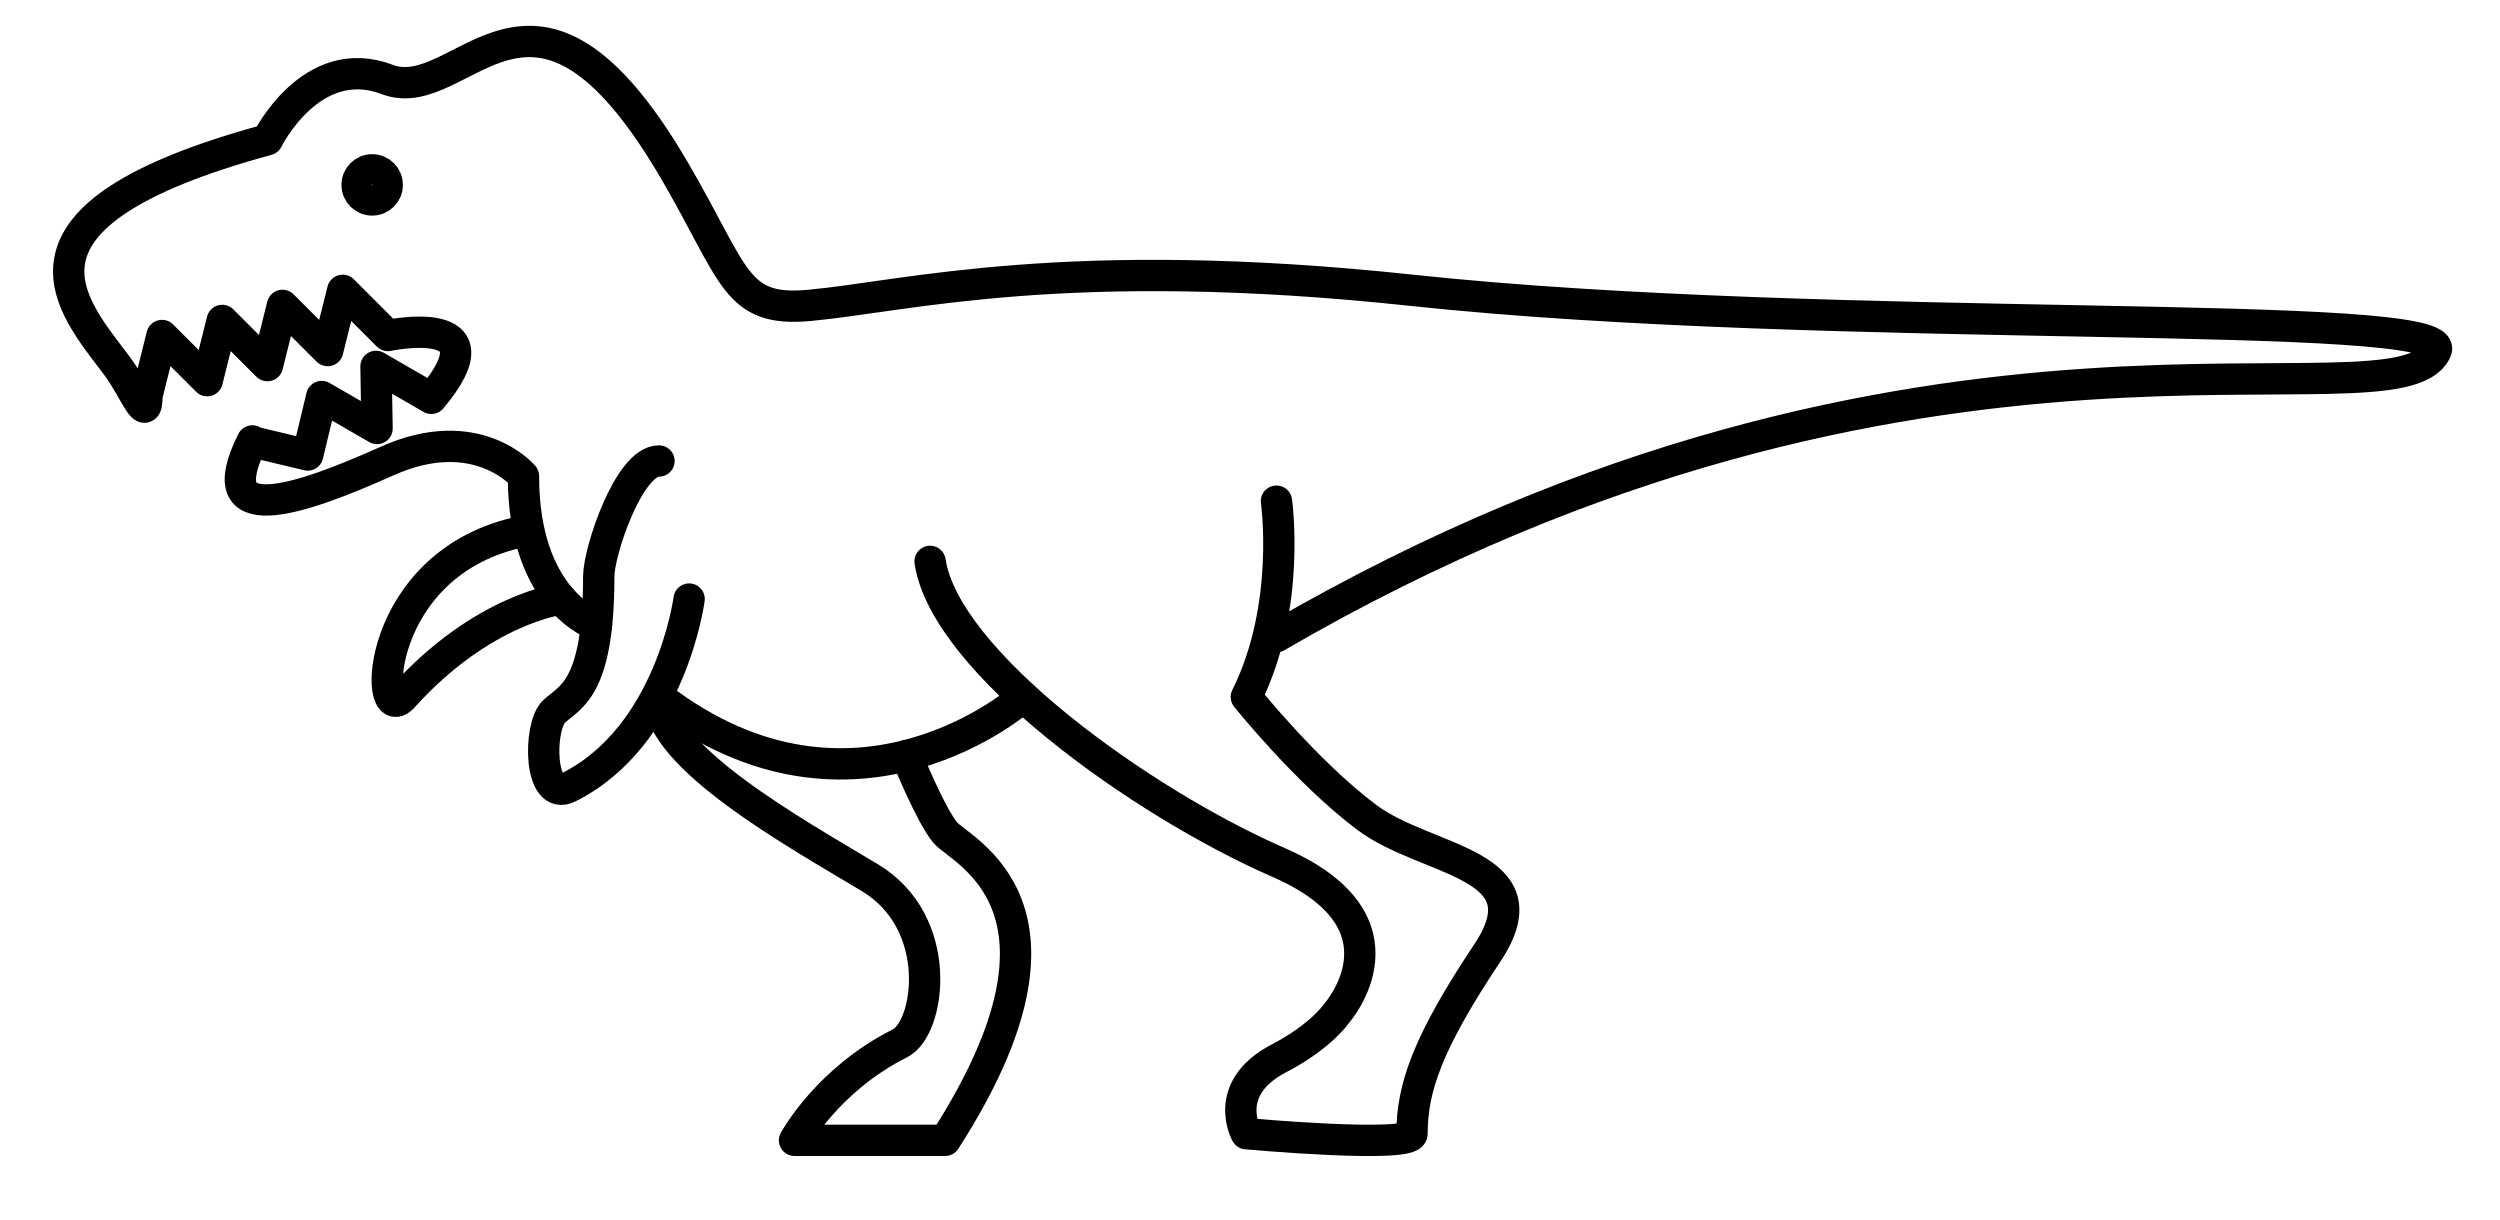
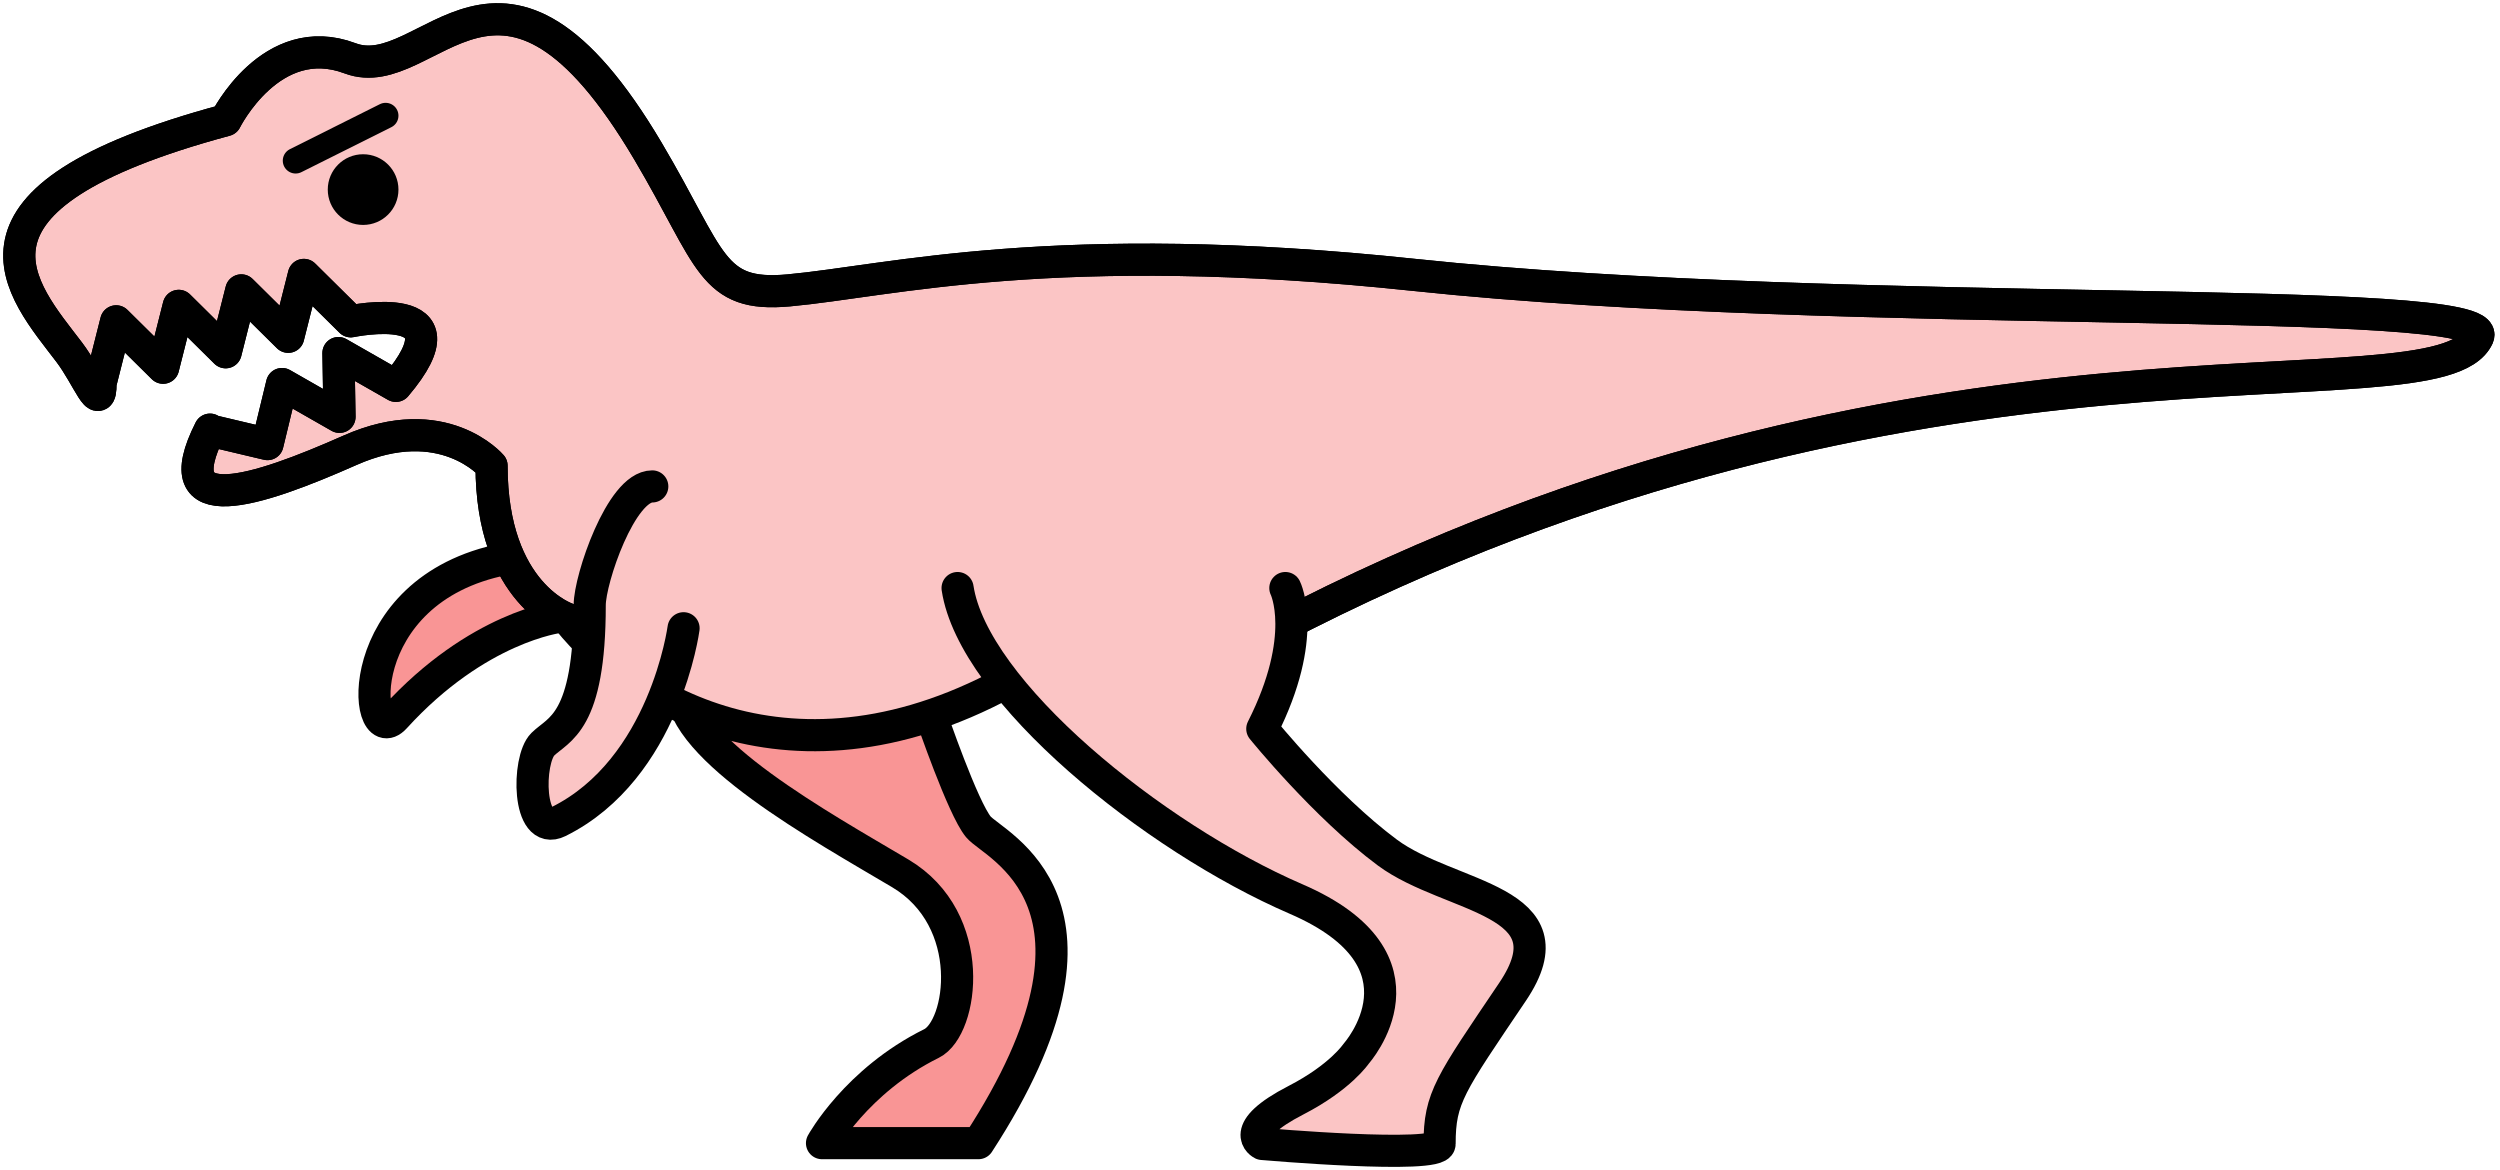
- <svg xmlns="http://www.w3.org/2000/svg" width="100%" height="100%" viewBox="0 0 166 81" version="1.1" xml:space="preserve" style="fill-rule:evenodd;clip-rule:evenodd;stroke-linecap:round;stroke-linejoin:round;stroke-miterlimit:1;">
-   <g transform="matrix(1,0,0,1,-46,-171)">
-     <g id="Artboard2" transform="matrix(0.783019,0,0,0.380282,-390.142,154.648)">
-       <rect x="557" y="43" width="212" height="213" style="fill:none;" />
-       <g id="Layer2" transform="matrix(1.27711,0,0,2.62963,460.907,-2459.68)">
-         <g>
-           <path d="M114.85,993.232C114.85,993.232 110,991.667 110,983.333C110,983.333 106.91,979.667 100.955,982.333C95,985 89,987 92,981L92,981.054L95.674,981.935L96.605,978.052L100.279,980.174L100.21,976.051L103.884,978.172C108.768,972.345 101,974 101,974L98,971L97,975L94,972L93,976L90,973L89,977L86,974L85,978C85,980 84.2,977.6 83,976C80,972 74.379,966.072 93,961C93,961 95.91,955.079 100.955,957C106,958.921 110.572,946.898 120,963C124.099,970 124.018,972.46 129,972C135.459,971.403 146,968.536 169,971C197,974 238.301,972.118 237,975C234.45,980.649 203,969 160,994" style="fill:none;stroke:black;stroke-width:2.08px;" />
-           <path d="M160,985C160,985 161,992 158,998C158,998 162,1003 166,1006C170,1009 178,1009 174,1015C170,1021 169,1024 169,1027C169,1028 158,1027 158,1027C158,1027 156.32,1024 160.16,1022C163,1020.52 164,1019 164,1019C164,1019 169.32,1013 160.16,1009C151,1005 138,995.667 137,989" style="fill:none;stroke:black;stroke-width:2.08px;" />
-           <path d="M143.197,998C143.197,998 132,1008 119,998" style="fill:none;stroke:black;stroke-width:2.08px;" />
-           <path d="M135.431,1001.89C135.431,1001.89 137,1005.78 138,1007C139,1008.22 148,1011.89 138,1027.44L128,1027.44C128,1027.44 130.183,1023.41 135,1021C137,1020 138,1013 133,1010C128,1007 119,1002 119,998" style="fill:none;stroke:black;stroke-width:2.08px;" />
-           <path d="M121,991.5C121,991.5 119.812,1000.59 113,1004C111,1005 111,1000 112,999C113,998 115,997.667 115,990C115,988.333 117,982.333 119,982.333" style="fill:none;stroke:black;stroke-width:2.08px;" />
-           <path d="M112.504,991.5C112.504,991.5 107.293,992.119 102,998C100,1000.22 100,989 110,987" style="fill:none;stroke:black;stroke-width:2.08px;" />
-         </g>
-         <g transform="matrix(1,0,0,1,0.954915,-1)">
-           <circle cx="99" cy="965" r="1" style="fill:rgb(255,0,255);stroke:black;stroke-width:2.08px;" />
-         </g>
-       </g>
-     </g>
-   </g>
+ <svg xmlns="http://www.w3.org/2000/svg" width="389" height="182" viewBox="0 0 389 182" fill="none">
+   <path fill-rule="evenodd" clip-rule="evenodd" d="M144.94 111.5C144.94 111.5 149.807 125.73 152.241 128.667C154.675 131.604 176.578 140.439 152.241 177.874H127.904C127.904 177.874 133.217 168.172 144.94 162.37C149.807 159.963 152.241 143.111 140.072 135.889C127.904 128.667 106 116.63 106 107" fill="#F99595" />
+   <path d="M144.94 111.5C144.94 111.5 149.807 125.73 152.241 128.667C154.675 131.604 176.578 140.439 152.241 177.874H127.904C127.904 177.874 133.217 168.172 144.94 162.37C149.807 159.963 152.241 143.111 140.072 135.889C127.904 128.667 106 116.63 106 107" stroke="black" stroke-width="5" stroke-miterlimit="1" stroke-linecap="round" stroke-linejoin="round" />
+   <path fill-rule="evenodd" clip-rule="evenodd" d="M87 96C87 96 74.318 97.49 61.436 111.648C56.569 116.993 54.163 91.815 78.5 87" fill="#F99595" />
+   <path d="M87 96C87 96 74.318 97.49 61.436 111.648C56.569 116.993 54.163 91.815 78.5 87" stroke="black" stroke-width="5" stroke-miterlimit="1" stroke-linecap="round" stroke-linejoin="round" />
+   <path fill-rule="evenodd" clip-rule="evenodd" d="M88.29 96.297C88.29 96.297 76.486 92.53 76.486 72.466C76.486 72.466 68.966 63.641 54.473 70.059C39.98 76.48 25.378 81.294 32.679 66.85V66.98L41.621 69.101L43.886 59.753L52.828 64.862L52.66 54.936L61.602 60.042C73.488 46.014 54.583 49.998 54.583 49.998L47.282 42.776L44.848 52.406L37.547 45.183L35.113 54.813L27.812 47.591L25.378 57.22L18.077 49.998L15.643 59.628C15.643 64.443 13.696 58.665 10.775 54.813C3.474 45.183 -10.206 30.912 35.113 18.702C35.113 18.702 42.195 4.448 54.473 9.072C66.751 13.697 77.879 -15.247 100.824 23.517C110.8 40.369 110.603 46.291 122.727 45.183C138.447 43.746 164.101 36.844 220.077 42.776C288.222 49.998 388.737 45.467 385.571 52.406C379.365 66.005 298.895 45.372 198.173 98.146" fill="#FBC5C5" />
+   <path d="M88.29 96.297C88.29 96.297 76.486 92.53 76.486 72.466C76.486 72.466 68.966 63.641 54.473 70.059C39.98 76.48 25.378 81.294 32.679 66.85V66.98L41.621 69.101L43.886 59.753L52.828 64.862L52.66 54.936L61.602 60.042C73.488 46.014 54.583 49.998 54.583 49.998L47.282 42.776L44.848 52.406L37.547 45.183L35.113 54.813L27.812 47.591L25.378 57.22L18.077 49.998L15.643 59.628C15.643 64.443 13.696 58.665 10.775 54.813C3.474 45.183 -10.206 30.912 35.113 18.702C35.113 18.702 42.195 4.448 54.473 9.072C66.751 13.697 77.879 -15.247 100.824 23.517C110.8 40.369 110.603 46.291 122.727 45.183C138.447 43.746 164.101 36.844 220.077 42.776C288.222 49.998 388.737 45.467 385.571 52.406C379.365 66.005 298.895 45.372 198.173 98.146C181.895 103.372 163.312 102.173 161.395 103.372C126.071 125.446 98.992 109.76 88.29 96.297Z" fill="#FBC5C5" />
+   <path fill-rule="evenodd" clip-rule="evenodd" d="M88.29 96.297C88.29 96.297 76.486 92.53 76.486 72.466C76.486 72.466 68.966 63.641 54.473 70.059C39.98 76.48 25.378 81.294 32.679 66.85V66.98L41.621 69.101L43.886 59.753L52.828 64.862L52.66 54.936L61.602 60.042C73.488 46.014 54.583 49.998 54.583 49.998L47.282 42.776L44.848 52.406L37.547 45.183L35.113 54.813L27.812 47.591L25.378 57.22L18.077 49.998L15.643 59.628C15.643 64.443 13.696 58.665 10.775 54.813C3.474 45.183 -10.206 30.912 35.113 18.702C35.113 18.702 42.195 4.448 54.473 9.072C66.751 13.697 77.879 -15.247 100.824 23.517C110.8 40.369 110.603 46.291 122.727 45.183C138.447 43.746 164.101 36.844 220.077 42.776C288.222 49.998 388.737 45.467 385.571 52.406C379.365 66.005 298.895 45.372 198.173 98.146" stroke="black" stroke-width="5" stroke-miterlimit="1" stroke-linecap="round" stroke-linejoin="round" />
+   <path d="M88.29 96.297C88.29 96.297 76.486 92.53 76.486 72.466C76.486 72.466 68.966 63.641 54.473 70.059C39.98 76.48 25.378 81.294 32.679 66.85V66.98L41.621 69.101L43.886 59.753L52.828 64.862L52.66 54.936L61.602 60.042C73.488 46.014 54.583 49.998 54.583 49.998L47.282 42.776L44.848 52.406L37.547 45.183L35.113 54.813L27.812 47.591L25.378 57.22L18.077 49.998L15.643 59.628C15.643 64.443 13.696 58.665 10.775 54.813C3.474 45.183 -10.206 30.912 35.113 18.702C35.113 18.702 42.195 4.448 54.473 9.072C66.751 13.697 77.879 -15.247 100.824 23.517C110.8 40.369 110.603 46.291 122.727 45.183C138.447 43.746 164.101 36.844 220.077 42.776C288.222 49.998 388.737 45.467 385.571 52.406C379.365 66.005 298.895 45.372 198.173 98.146C181.895 103.372 163.312 102.173 161.395 103.372C126.071 125.446 98.992 109.76 88.29 96.297Z" stroke="black" stroke-width="5" stroke-miterlimit="1" stroke-linecap="round" stroke-linejoin="round" />
+   <path fill-rule="evenodd" clip-rule="evenodd" d="M200 91.5C200 91.5 203.714 98.96 196.413 113.404C196.413 113.404 206.148 125.441 215.882 132.663C225.617 139.886 245.087 139.886 235.352 154.33C225.617 168.774 224 170.778 224 178C224 180.407 196.413 178 196.413 178C196.413 178 192.324 175.997 201.669 171.182C208.581 167.619 211.015 163.96 211.015 163.96C211.015 163.96 223.962 149.515 201.669 139.886C179.376 130.256 151.434 107.55 149 91.5" fill="#FBC5C5" />
+   <path d="M200 91.5C200 91.5 203.714 98.96 196.413 113.404C196.413 113.404 206.148 125.441 215.882 132.663C225.617 139.886 245.087 139.886 235.352 154.33C225.617 168.774 224 170.778 224 178C224 180.407 196.413 178 196.413 178C196.413 178 192.324 175.997 201.669 171.182C208.581 167.619 211.015 163.96 211.015 163.96C211.015 163.96 223.962 149.515 201.669 139.886C179.376 130.256 151.434 107.55 149 91.5" stroke="black" stroke-width="5" stroke-miterlimit="1" stroke-linecap="round" stroke-linejoin="round" />
+   <path fill-rule="evenodd" clip-rule="evenodd" d="M106.362 97.755C106.362 97.755 103.471 119.639 86.893 127.848C82.025 130.255 82.025 118.218 84.459 115.811C86.893 113.404 91.76 112.602 91.76 94.144C91.76 90.131 96.627 75.687 101.495 75.687" fill="#FBC5C5" />
+   <path d="M106.362 97.755C106.362 97.755 103.471 119.639 86.893 127.848C82.025 130.255 82.025 118.218 84.459 115.811C86.893 113.404 91.76 112.602 91.76 94.144C91.76 90.131 96.627 75.687 101.495 75.687" stroke="black" stroke-width="5" stroke-miterlimit="1" stroke-linecap="round" stroke-linejoin="round" />
+   <path d="M56.5 34C58.985 34 61 31.985 61 29.5C61 27.015 58.985 25 56.5 25C54.015 25 52 27.015 52 29.5C52 31.985 54.015 34 56.5 34Z" fill="black" stroke="black" stroke-width="2" stroke-miterlimit="1" stroke-linecap="round" stroke-linejoin="round" />
+   <path d="M60 18L46 25" stroke="black" stroke-width="4" stroke-miterlimit="1" stroke-linecap="round" stroke-linejoin="round" />
</svg>
